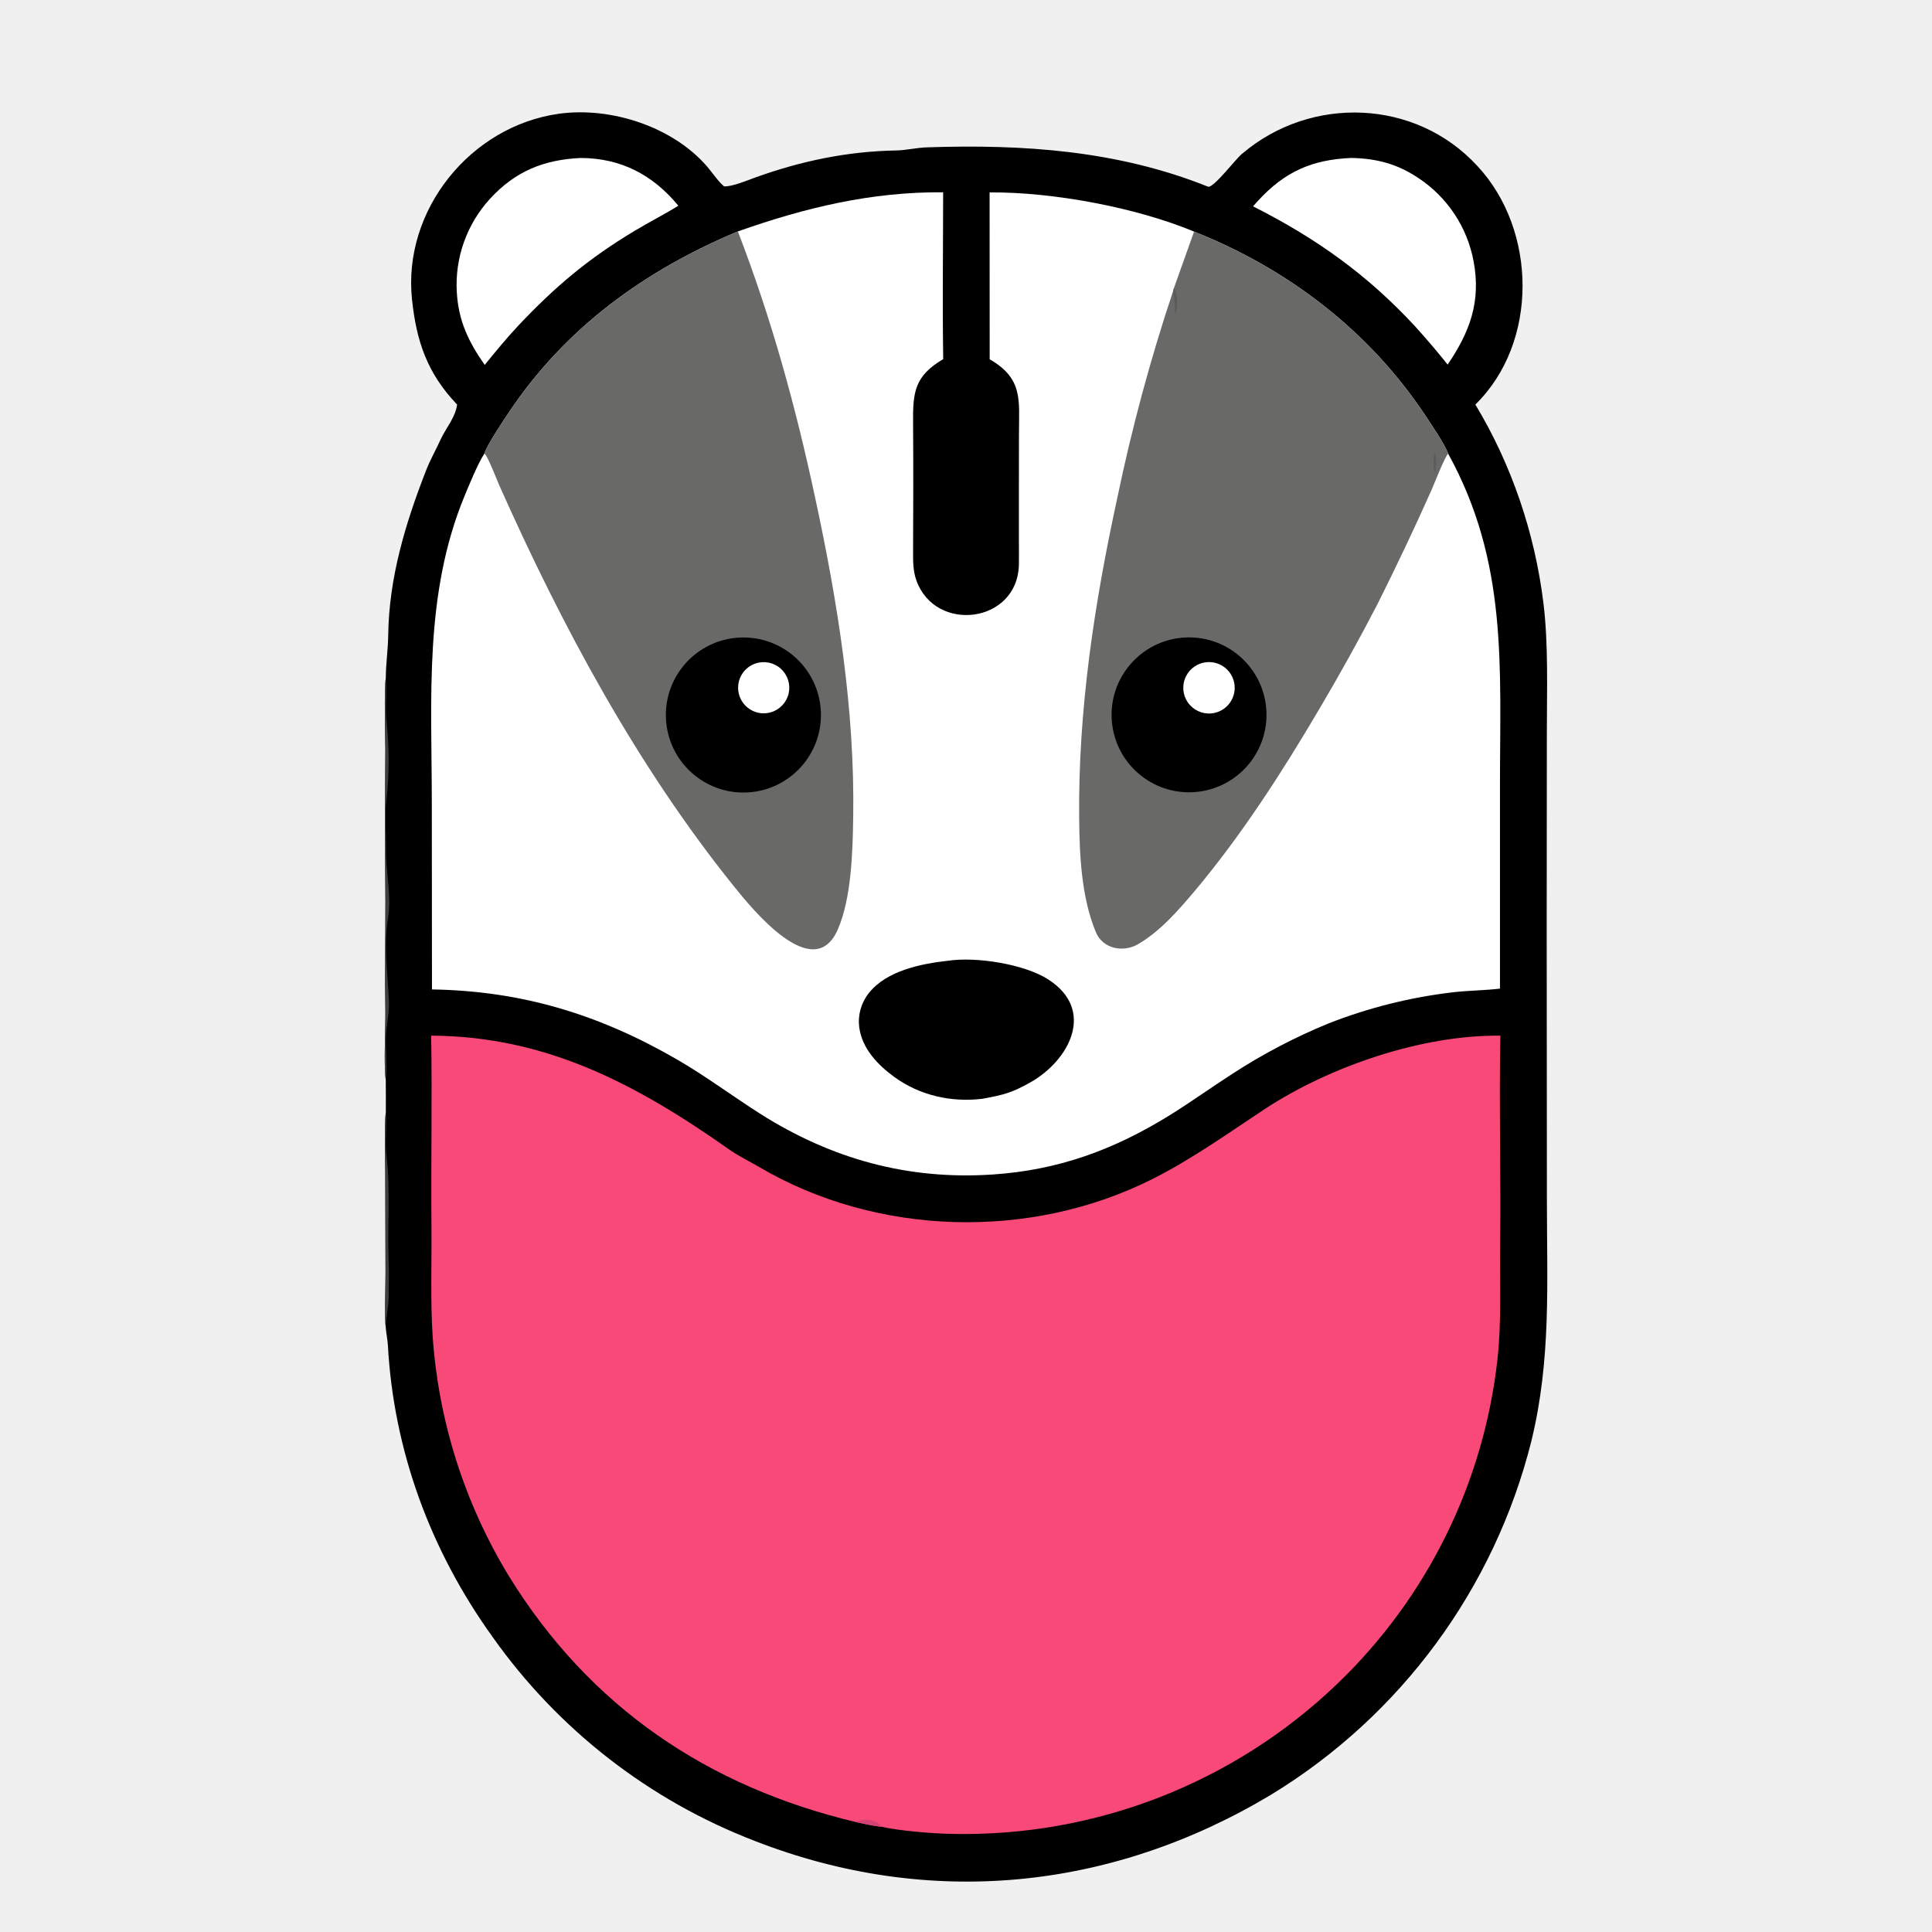
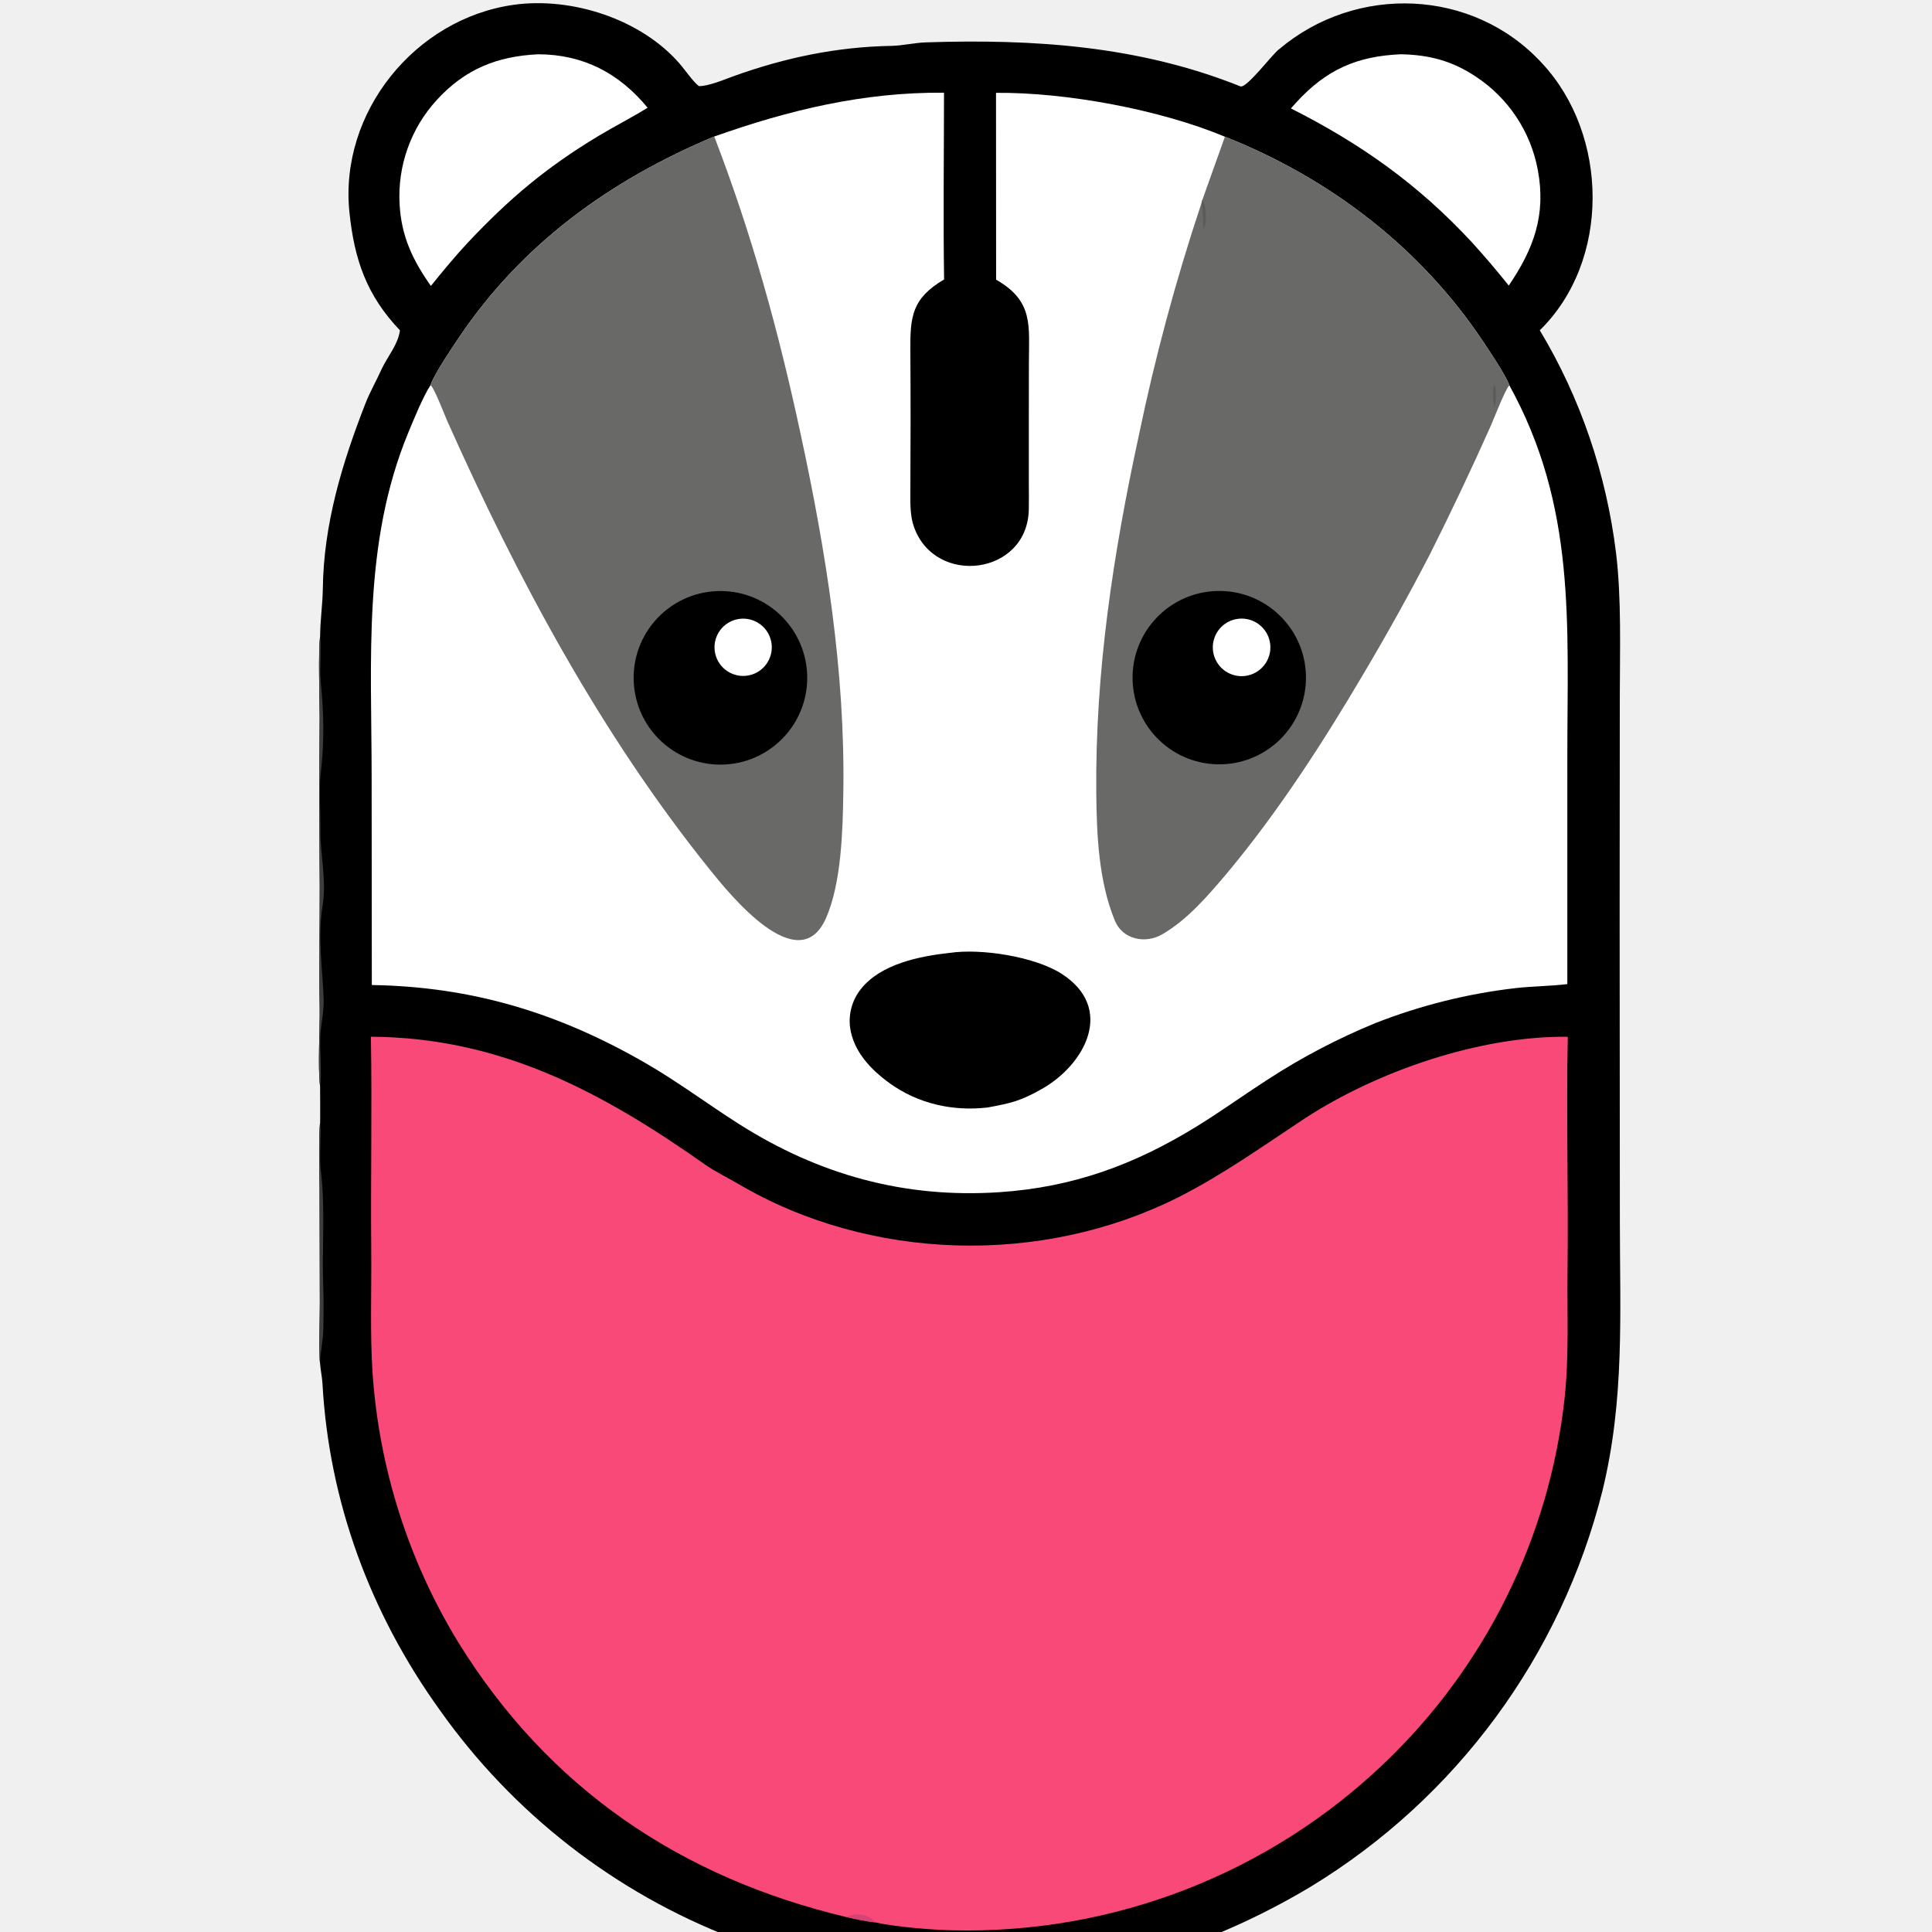
- <svg xmlns="http://www.w3.org/2000/svg" id="svg" version="1.1" viewBox="0 0 300 300" width="300" height="300">
-   <svg>
-     <defs>
-       <clipPath id="clip-1">
-         <rect x="0" y="0" transform="scale(0.14648,0.14648)" width="2048" height="2048" fill="none" />
-       </clipPath>
-     </defs>
-     <g clip-path="url(#clip-1)" fill="none" fill-rule="nonzero" stroke="none" stroke-width="1" stroke-linecap="butt" stroke-linejoin="miter" stroke-miterlimit="10" stroke-dasharray="" stroke-dashoffset="0" font-family="none" font-weight="none" font-size="none" text-anchor="none" style="mix-blend-mode: normal">
-       <path d="M0,0h300v300h-300z" fill="none" />
-       <path d="M70.977,62.818c-4.648,-4.869 -6.32,-9.837 -7.002,-16.337c-1.455,-13.863 9.083,-26.889 22.778,-28.813c8.072,-1.134 17.721,1.996 23.064,8.211c0.778,0.904 1.776,2.395 2.624,3.063c1.299,0.046 3.61,-0.941 4.894,-1.401c7.072,-2.546 14.292,-4.049 21.826,-4.178c1.523,-0.026 3.165,-0.43 4.753,-0.483c14.956,-0.502 29.627,0.477 43.648,6.1c0.85,0.341 4.522,-4.59 5.392,-5.169c10.667,-9.021 26.887,-8.457 36.457,1.968c9.27,9.94 9.529,27.419 -0.319,37.038c5.662,9.386 9.246,20.015 10.575,30.859c0.776,6.343 0.53,13.518 0.526,19.965l-0.023,30.453l0.031,42.244c0.001,12.904 0.681,24.773 -2.416,37.458c-5.747,22.896 -20.268,42.612 -40.427,54.894c-24.798,14.861 -53.09,17.719 -80.145,7.175c-16.409,-6.308 -30.582,-17.334 -40.731,-31.688c-9.628,-13.392 -15.35,-28.879 -16.251,-45.274c-0.05,-0.916 -0.268,-1.84 -0.333,-2.78c-0.197,-1.192 -0.024,-6.677 -0.033,-8.367l-0.038,-15.908c-0.014,-2.051 -0.158,-7.475 0.084,-9.18c0.021,-1.625 -0.006,-3.309 -0.008,-4.939c-0.35,-2.789 -0.008,-8.03 -0.059,-11.032c-0.096,-5.606 0.013,-11.275 0.008,-16.875c-0.065,-7.79 -0.069,-15.581 -0.01,-23.371c-0.005,-2.528 -0.226,-9.011 0.065,-11.204c0.011,-2.255 0.345,-4.38 0.374,-6.591c0.119,-8.976 2.665,-17.366 5.899,-25.66c0.644,-1.652 1.577,-3.264 2.3,-4.883c0.876,-1.807 2.245,-3.349 2.499,-5.292z" fill="#000000" />
-       <path d="M59.902,167.728c-0.35,-2.789 -0.008,-8.03 -0.059,-11.032c-0.096,-5.606 0.013,-11.275 0.008,-16.875c-0.065,-7.79 -0.069,-15.581 -0.01,-23.371c-0.005,-2.528 -0.226,-9.011 0.065,-11.204c0.202,2.086 -0.106,4.422 0.084,6.354c0.445,4.53 0.513,8.251 -0.011,12.778c-0.25,2.159 0.001,5.4 -0.033,7.672c-0.05,3.379 0.887,7.122 0.304,10.541c-0.713,4.427 -0.016,8.611 0.145,13.032c0.057,1.575 -0.346,3.319 -0.446,4.928c-0.142,2.262 0.23,4.97 -0.046,7.176z" fill="#3e3e3e" />
-       <path d="M59.91,172.667c0.192,2.139 -0.151,4.709 0.088,6.691c0.667,5.518 0.124,10.846 0.348,16.365c0.077,1.891 0.018,3.8 0.006,5.691c-0.025,1.62 -0.432,3.085 -0.455,4.708c-0.197,-1.192 -0.024,-6.677 -0.033,-8.367l-0.038,-15.908c-0.014,-2.051 -0.158,-7.475 0.084,-9.18z" fill="#3e3e3e" />
-       <path d="M114.579,35.935c10.435,-3.691 20.7,-6.166 31.871,-6.076c-0.004,8.546 -0.121,17.388 0.011,25.908c-4.468,2.628 -4.713,5.146 -4.679,9.876c0.047,6.618 0.034,13.254 0.001,19.874c-0.008,1.532 -0.018,3.116 0.502,4.582c2.94,8.285 15.722,6.705 15.927,-2.403c0.029,-1.268 0.006,-2.519 0.003,-3.768l-0.001,-7.46l0.01,-8.995c0.003,-5.311 0.693,-8.669 -4.547,-11.682l-0.013,-25.913c9.718,-0.087 22.745,2.322 31.75,6.085c14.553,5.765 27.166,15.403 35.867,28.485c0.889,1.337 3.104,4.605 3.593,6.004c9.294,16.864 8.039,33.067 8.041,51.474l-0.001,31.583c-2.24,0.28 -4.811,0.291 -7.153,0.555c-6.669,0.768 -13.21,2.398 -19.458,4.85c-5.225,2.139 -10.238,4.765 -14.969,7.846c-3.313,2.134 -6.558,4.479 -9.898,6.533c-8.619,5.3 -17.155,8.404 -27.27,9.082c-13.169,0.882 -25.058,-2.398 -36.195,-9.478c-4.256,-2.706 -8.388,-5.796 -12.726,-8.313c-12.111,-7.025 -24.133,-10.721 -38.168,-10.945l-0.025,-28.884c-0.005,-16.275 -1.246,-32.446 5.088,-47.751c0.751,-1.815 2.052,-5.004 3.08,-6.58c0.444,-1.413 2.977,-5.164 3.838,-6.451c8.773,-13.109 21.09,-21.999 35.519,-28.037z" fill="#ffffff" />
-       <path d="M75.221,70.423c0.444,-1.413 2.977,-5.164 3.838,-6.451c8.773,-13.109 21.09,-21.999 35.519,-28.037c5.234,13.6 8.943,27.082 11.994,41.327c3.517,16.292 6.173,32.909 5.913,49.622c-0.082,5.302 -0.263,12.638 -2.416,17.495c-3.789,8.548 -13.376,-3.362 -16.074,-6.712c-15.098,-18.751 -26.704,-40.394 -36.473,-62.315c-0.346,-0.777 -1.789,-4.567 -2.302,-4.929z" fill="#696968" />
-       <path d="M114.896,98.998c6.62,-0.296 12.235,4.812 12.564,11.43c0.329,6.618 -4.753,12.258 -11.369,12.619c-6.662,0.363 -12.35,-4.761 -12.68,-11.425c-0.331,-6.664 4.821,-12.326 11.486,-12.625z" fill="#000000" />
-       <path d="M117.295,103.032c1.358,-0.467 2.862,-0.165 3.934,0.79c1.072,0.955 1.546,2.414 1.24,3.817c-0.307,1.403 -1.346,2.531 -2.719,2.951c-2.073,0.635 -4.272,-0.51 -4.942,-2.572c-0.67,-2.062 0.437,-4.281 2.487,-4.985z" fill="#ffffff" />
-       <path d="M185.416,35.962c14.553,5.765 27.166,15.403 35.867,28.485c0.889,1.337 3.104,4.605 3.593,6.004c-0.475,0.328 -2.208,4.778 -2.59,5.638c-2.67,5.979 -5.474,11.898 -8.408,17.752c-2.868,5.532 -5.893,10.981 -9.069,16.343c-5.729,9.722 -11.977,19.433 -19.229,28.094c-2.578,3.038 -5.388,6.317 -8.864,8.332c-2.325,1.346 -5.471,0.734 -6.554,-1.873c-2.257,-5.437 -2.539,-11.958 -2.591,-17.776c-0.155,-16.75 2.354,-33.204 5.896,-49.523c2.266,-10.922 5.172,-21.702 8.704,-32.282l0.11,-0.411z" fill="#696968" />
-       <path d="M182.281,44.745c0.599,0.813 0.672,3.218 0.173,4.087c-0.016,-0.892 -0.11,-2.84 -0.283,-3.676z" fill="#5b5b5b" />
-       <path d="M184.295,98.98c6.646,-0.187 12.183,5.054 12.36,11.7c0.177,6.646 -5.073,12.175 -11.719,12.343c-6.633,0.168 -12.148,-5.069 -12.325,-11.701c-0.177,-6.633 5.052,-12.155 11.684,-12.342z" fill="#000000" />
-       <path d="M186.981,102.879c2.142,-0.409 4.216,0.976 4.66,3.112c0.442,2.136 -0.911,4.231 -3.04,4.707c-1.406,0.315 -2.874,-0.154 -3.838,-1.225c-0.965,-1.071 -1.277,-2.579 -0.817,-3.945c0.459,-1.366 1.619,-2.379 3.035,-2.649z" fill="#ffffff" />
-       <path d="M222.678,70.388l0.237,0.238c0.158,0.953 0.056,1.837 -0.006,2.801c-0.442,-0.492 -0.255,-2.311 -0.231,-3.039z" fill="#5b5b5b" />
-       <path d="M147.248,149.18c4.365,-0.649 11.811,0.521 15.519,2.903c7.428,4.772 3.286,12.584 -2.801,16.006c-2.889,1.625 -4.175,1.928 -7.418,2.53c-4.835,0.584 -9.704,-0.51 -13.649,-3.365c-2.599,-1.881 -5.025,-4.415 -5.477,-7.724c-0.243,-1.907 0.297,-3.831 1.497,-5.332c2.761,-3.495 8.171,-4.563 12.33,-5.019z" fill="#000000" />
-       <path d="M66.948,160.813c18.041,0.089 32.117,7.693 46.413,17.77c1.293,0.911 3.135,1.812 4.529,2.632c18.267,10.759 42.09,11.391 61.006,1.891c6.101,-3.063 11.862,-7.172 17.559,-10.939c10.134,-6.615 24.338,-11.481 36.523,-11.351c-0.221,10.739 0.098,21.71 -0.035,32.473c-0.073,6.013 0.233,11.754 -0.416,17.763c-2.123,19.201 -10.928,37.044 -24.875,50.41c-16.084,15.441 -37.664,23.827 -59.955,23.303c-2.997,-0.063 -7.931,-0.46 -10.84,-1.106c-1.354,-0.148 -2.587,-0.435 -3.913,-0.721c-23.055,-5.479 -41.377,-17.877 -53.913,-38.184c-6.897,-11.32 -10.963,-24.136 -11.855,-37.362c-0.357,-5.449 -0.127,-11.394 -0.179,-16.909c-0.094,-9.848 0.127,-19.83 -0.048,-29.669z" fill="#f84979" />
-       <path d="M132.944,282.938c1.064,-0.694 3.255,-0.401 3.913,0.721c-1.354,-0.148 -2.587,-0.435 -3.913,-0.721z" fill="#d54375" />
-       <path d="M209.802,24.527c3.932,0.075 7.131,0.901 10.447,3.12c4.497,2.967 7.592,7.637 8.572,12.935c1.169,6.253 -0.58,10.954 -4.033,16.033c-1.629,-2.046 -3.325,-4.039 -5.084,-5.975c-7.452,-8.049 -15.406,-13.687 -25.134,-18.6c0.233,-0.265 0.467,-0.528 0.705,-0.789c4.185,-4.59 8.432,-6.457 14.527,-6.724z" fill="#ffffff" />
-       <path d="M90.162,24.53c6.256,0.019 11.22,2.621 15.173,7.414c-2.129,1.324 -4.551,2.556 -6.768,3.886c-7.24,4.343 -12.38,8.684 -18.112,14.761c-1.892,2.031 -3.436,3.911 -5.185,6.073c-2.524,-3.59 -4.095,-6.87 -4.339,-11.324c-0.304,-5.314 1.55,-10.525 5.14,-14.454c3.938,-4.306 8.379,-6.088 14.092,-6.355z" fill="#ffffff" />
-     </g>
-   </svg>
+ <svg xmlns="http://www.w3.org/2000/svg" viewBox="15.50 17.00 268.00 268.00" width="300" height="300">
+   <g fill-rule="nonzero">
+     <path d="M0,0h300v300h-300z" fill="none" />
+     <path d="M70.977,62.818c-4.648,-4.869 -6.32,-9.837 -7.002,-16.337c-1.455,-13.863 9.083,-26.889 22.778,-28.813c8.072,-1.134 17.721,1.996 23.064,8.211c0.778,0.904 1.776,2.395 2.624,3.063c1.299,0.046 3.61,-0.941 4.894,-1.401c7.072,-2.546 14.292,-4.049 21.826,-4.178c1.523,-0.026 3.165,-0.43 4.753,-0.483c14.956,-0.502 29.627,0.477 43.648,6.1c0.85,0.341 4.522,-4.59 5.392,-5.169c10.667,-9.021 26.887,-8.457 36.457,1.968c9.27,9.94 9.529,27.419 -0.319,37.038c5.662,9.386 9.246,20.015 10.575,30.859c0.776,6.343 0.53,13.518 0.526,19.965l-0.023,30.453l0.031,42.244c0.001,12.904 0.681,24.773 -2.416,37.458c-5.747,22.896 -20.268,42.612 -40.427,54.894c-24.798,14.861 -53.09,17.719 -80.145,7.175c-16.409,-6.308 -30.582,-17.334 -40.731,-31.688c-9.628,-13.392 -15.35,-28.879 -16.251,-45.274c-0.05,-0.916 -0.268,-1.84 -0.333,-2.78c-0.197,-1.192 -0.024,-6.677 -0.033,-8.367l-0.038,-15.908c-0.014,-2.051 -0.158,-7.475 0.084,-9.18c0.021,-1.625 -0.006,-3.309 -0.008,-4.939c-0.35,-2.789 -0.008,-8.03 -0.059,-11.032c-0.096,-5.606 0.013,-11.275 0.008,-16.875c-0.065,-7.79 -0.069,-15.581 -0.01,-23.371c-0.005,-2.528 -0.226,-9.011 0.065,-11.204c0.011,-2.255 0.345,-4.38 0.374,-6.591c0.119,-8.976 2.665,-17.366 5.899,-25.66c0.644,-1.652 1.577,-3.264 2.3,-4.883c0.876,-1.807 2.245,-3.349 2.499,-5.292z" fill="#000000" />
+     <path d="M59.902,167.728c-0.35,-2.789 -0.008,-8.03 -0.059,-11.032c-0.096,-5.606 0.013,-11.275 0.008,-16.875c-0.065,-7.79 -0.069,-15.581 -0.01,-23.371c-0.005,-2.528 -0.226,-9.011 0.065,-11.204c0.202,2.086 -0.106,4.422 0.084,6.354c0.445,4.53 0.513,8.251 -0.011,12.778c-0.25,2.159 0.001,5.4 -0.033,7.672c-0.05,3.379 0.887,7.122 0.304,10.541c-0.713,4.427 -0.016,8.611 0.145,13.032c0.057,1.575 -0.346,3.319 -0.446,4.928c-0.142,2.262 0.23,4.97 -0.046,7.176z" fill="#3e3e3e" />
+     <path d="M59.91,172.667c0.192,2.139 -0.151,4.709 0.088,6.691c0.667,5.518 0.124,10.846 0.348,16.365c0.077,1.891 0.018,3.8 0.006,5.691c-0.025,1.62 -0.432,3.085 -0.455,4.708c-0.197,-1.192 -0.024,-6.677 -0.033,-8.367l-0.038,-15.908c-0.014,-2.051 -0.158,-7.475 0.084,-9.18z" fill="#3e3e3e" />
+     <path d="M114.579,35.935c10.435,-3.691 20.7,-6.166 31.871,-6.076c-0.004,8.546 -0.121,17.388 0.011,25.908c-4.468,2.628 -4.713,5.146 -4.679,9.876c0.047,6.618 0.034,13.254 0.001,19.874c-0.008,1.532 -0.018,3.116 0.502,4.582c2.94,8.285 15.722,6.705 15.927,-2.403c0.029,-1.268 0.006,-2.519 0.003,-3.768l-0.001,-7.46l0.01,-8.995c0.003,-5.311 0.693,-8.669 -4.547,-11.682l-0.013,-25.913c9.718,-0.087 22.745,2.322 31.75,6.085c14.553,5.765 27.166,15.403 35.867,28.485c0.889,1.337 3.104,4.605 3.593,6.004c9.294,16.864 8.039,33.067 8.041,51.474l-0.001,31.583c-2.24,0.28 -4.811,0.291 -7.153,0.555c-6.669,0.768 -13.21,2.398 -19.458,4.85c-5.225,2.139 -10.238,4.765 -14.969,7.846c-3.313,2.134 -6.558,4.479 -9.898,6.533c-8.619,5.3 -17.155,8.404 -27.27,9.082c-13.169,0.882 -25.058,-2.398 -36.195,-9.478c-4.256,-2.706 -8.388,-5.796 -12.726,-8.313c-12.111,-7.025 -24.133,-10.721 -38.168,-10.945l-0.025,-28.884c-0.005,-16.275 -1.246,-32.446 5.088,-47.751c0.751,-1.815 2.052,-5.004 3.08,-6.58c0.444,-1.413 2.977,-5.164 3.838,-6.451c8.773,-13.109 21.09,-21.999 35.519,-28.037z" fill="#ffffff" />
+     <path d="M75.221,70.423c0.444,-1.413 2.977,-5.164 3.838,-6.451c8.773,-13.109 21.09,-21.999 35.519,-28.037c5.234,13.6 8.943,27.082 11.994,41.327c3.517,16.292 6.173,32.909 5.913,49.622c-0.082,5.302 -0.263,12.638 -2.416,17.495c-3.789,8.548 -13.376,-3.362 -16.074,-6.712c-15.098,-18.751 -26.704,-40.394 -36.473,-62.315c-0.346,-0.777 -1.789,-4.567 -2.302,-4.929z" fill="#696968" />
+     <path d="M114.896,98.998c6.62,-0.296 12.235,4.812 12.564,11.43c0.329,6.618 -4.753,12.258 -11.369,12.619c-6.662,0.363 -12.35,-4.761 -12.68,-11.425c-0.331,-6.664 4.821,-12.326 11.486,-12.625z" fill="#000000" />
+     <path d="M117.295,103.032c1.358,-0.467 2.862,-0.165 3.934,0.79c1.072,0.955 1.546,2.414 1.24,3.817c-0.307,1.403 -1.346,2.531 -2.719,2.951c-2.073,0.635 -4.272,-0.51 -4.942,-2.572c-0.67,-2.062 0.437,-4.281 2.487,-4.985z" fill="#ffffff" />
+     <path d="M185.416,35.962c14.553,5.765 27.166,15.403 35.867,28.485c0.889,1.337 3.104,4.605 3.593,6.004c-0.475,0.328 -2.208,4.778 -2.59,5.638c-2.67,5.979 -5.474,11.898 -8.408,17.752c-2.868,5.532 -5.893,10.981 -9.069,16.343c-5.729,9.722 -11.977,19.433 -19.229,28.094c-2.578,3.038 -5.388,6.317 -8.864,8.332c-2.325,1.346 -5.471,0.734 -6.554,-1.873c-2.257,-5.437 -2.539,-11.958 -2.591,-17.776c-0.155,-16.75 2.354,-33.204 5.896,-49.523c2.266,-10.922 5.172,-21.702 8.704,-32.282l0.11,-0.411z" fill="#696968" />
+     <path d="M182.281,44.745c0.599,0.813 0.672,3.218 0.173,4.087c-0.016,-0.892 -0.11,-2.84 -0.283,-3.676z" fill="#5b5b5b" />
+     <path d="M184.295,98.98c6.646,-0.187 12.183,5.054 12.36,11.7c0.177,6.646 -5.073,12.175 -11.719,12.343c-6.633,0.168 -12.148,-5.069 -12.325,-11.701c-0.177,-6.633 5.052,-12.155 11.684,-12.342z" fill="#000000" />
+     <path d="M186.981,102.879c2.142,-0.409 4.216,0.976 4.66,3.112c0.442,2.136 -0.911,4.231 -3.04,4.707c-1.406,0.315 -2.874,-0.154 -3.838,-1.225c-0.965,-1.071 -1.277,-2.579 -0.817,-3.945c0.459,-1.366 1.619,-2.379 3.035,-2.649z" fill="#ffffff" />
+     <path d="M222.678,70.388l0.237,0.238c0.158,0.953 0.056,1.837 -0.006,2.801c-0.442,-0.492 -0.255,-2.311 -0.231,-3.039z" fill="#5b5b5b" />
+     <path d="M147.248,149.18c4.365,-0.649 11.811,0.521 15.519,2.903c7.428,4.772 3.286,12.584 -2.801,16.006c-2.889,1.625 -4.175,1.928 -7.418,2.53c-4.835,0.584 -9.704,-0.51 -13.649,-3.365c-2.599,-1.881 -5.025,-4.415 -5.477,-7.724c-0.243,-1.907 0.297,-3.831 1.497,-5.332c2.761,-3.495 8.171,-4.563 12.33,-5.019z" fill="#000000" />
+     <path d="M66.948,160.813c18.041,0.089 32.117,7.693 46.413,17.77c1.293,0.911 3.135,1.812 4.529,2.632c18.267,10.759 42.09,11.391 61.006,1.891c6.101,-3.063 11.862,-7.172 17.559,-10.939c10.134,-6.615 24.338,-11.481 36.523,-11.351c-0.221,10.739 0.098,21.71 -0.035,32.473c-0.073,6.013 0.233,11.754 -0.416,17.763c-2.123,19.201 -10.928,37.044 -24.875,50.41c-16.084,15.441 -37.664,23.827 -59.955,23.303c-2.997,-0.063 -7.931,-0.46 -10.84,-1.106c-1.354,-0.148 -2.587,-0.435 -3.913,-0.721c-23.055,-5.479 -41.377,-17.877 -53.913,-38.184c-6.897,-11.32 -10.963,-24.136 -11.855,-37.362c-0.357,-5.449 -0.127,-11.394 -0.179,-16.909c-0.094,-9.848 0.127,-19.83 -0.048,-29.669z" fill="#f84979" />
+     <path d="M132.944,282.938c1.064,-0.694 3.255,-0.401 3.913,0.721c-1.354,-0.148 -2.587,-0.435 -3.913,-0.721z" fill="#d54375" />
+     <path d="M209.802,24.527c3.932,0.075 7.131,0.901 10.447,3.12c4.497,2.967 7.592,7.637 8.572,12.935c1.169,6.253 -0.58,10.954 -4.033,16.033c-1.629,-2.046 -3.325,-4.039 -5.084,-5.975c-7.452,-8.049 -15.406,-13.687 -25.134,-18.6c0.233,-0.265 0.467,-0.528 0.705,-0.789c4.185,-4.59 8.432,-6.457 14.527,-6.724z" fill="#ffffff" />
+     <path d="M90.162,24.53c6.256,0.019 11.22,2.621 15.173,7.414c-2.129,1.324 -4.551,2.556 -6.768,3.886c-7.24,4.343 -12.38,8.684 -18.112,14.761c-1.892,2.031 -3.436,3.911 -5.185,6.073c-2.524,-3.59 -4.095,-6.87 -4.339,-11.324c-0.304,-5.314 1.55,-10.525 5.14,-14.454c3.938,-4.306 8.379,-6.088 14.092,-6.355z" fill="#ffffff" />
+   </g>
</svg>
